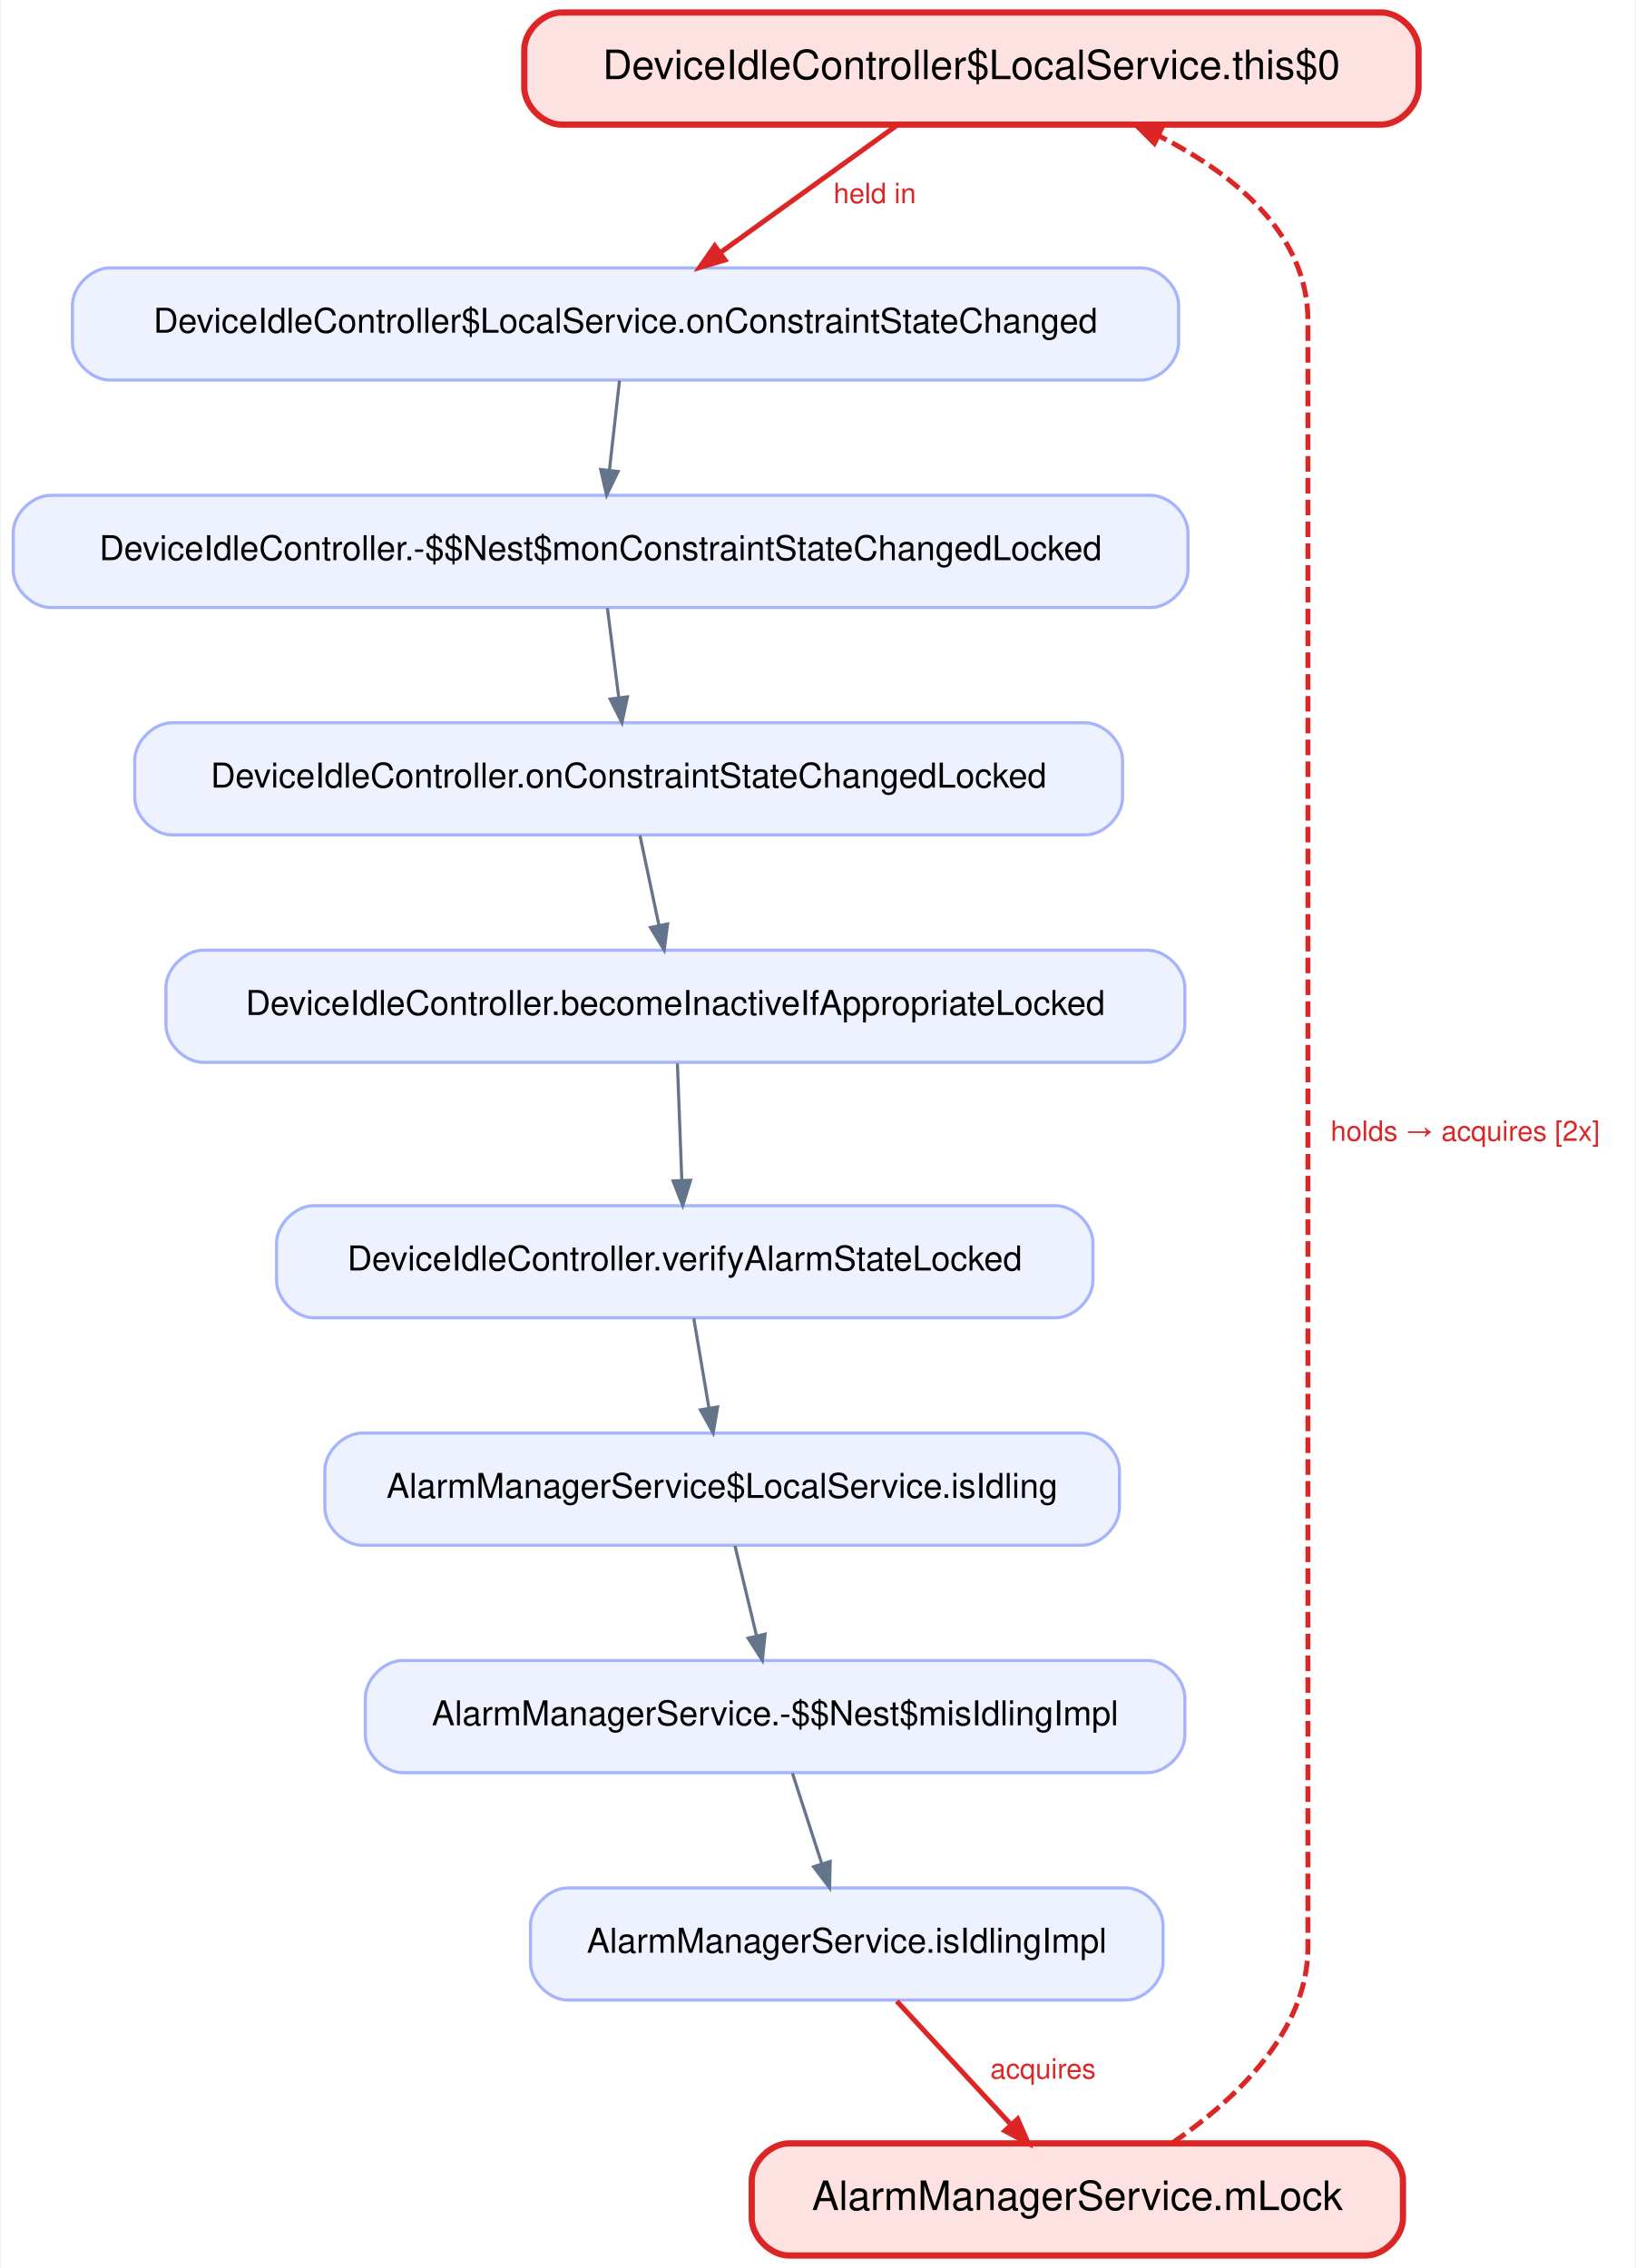
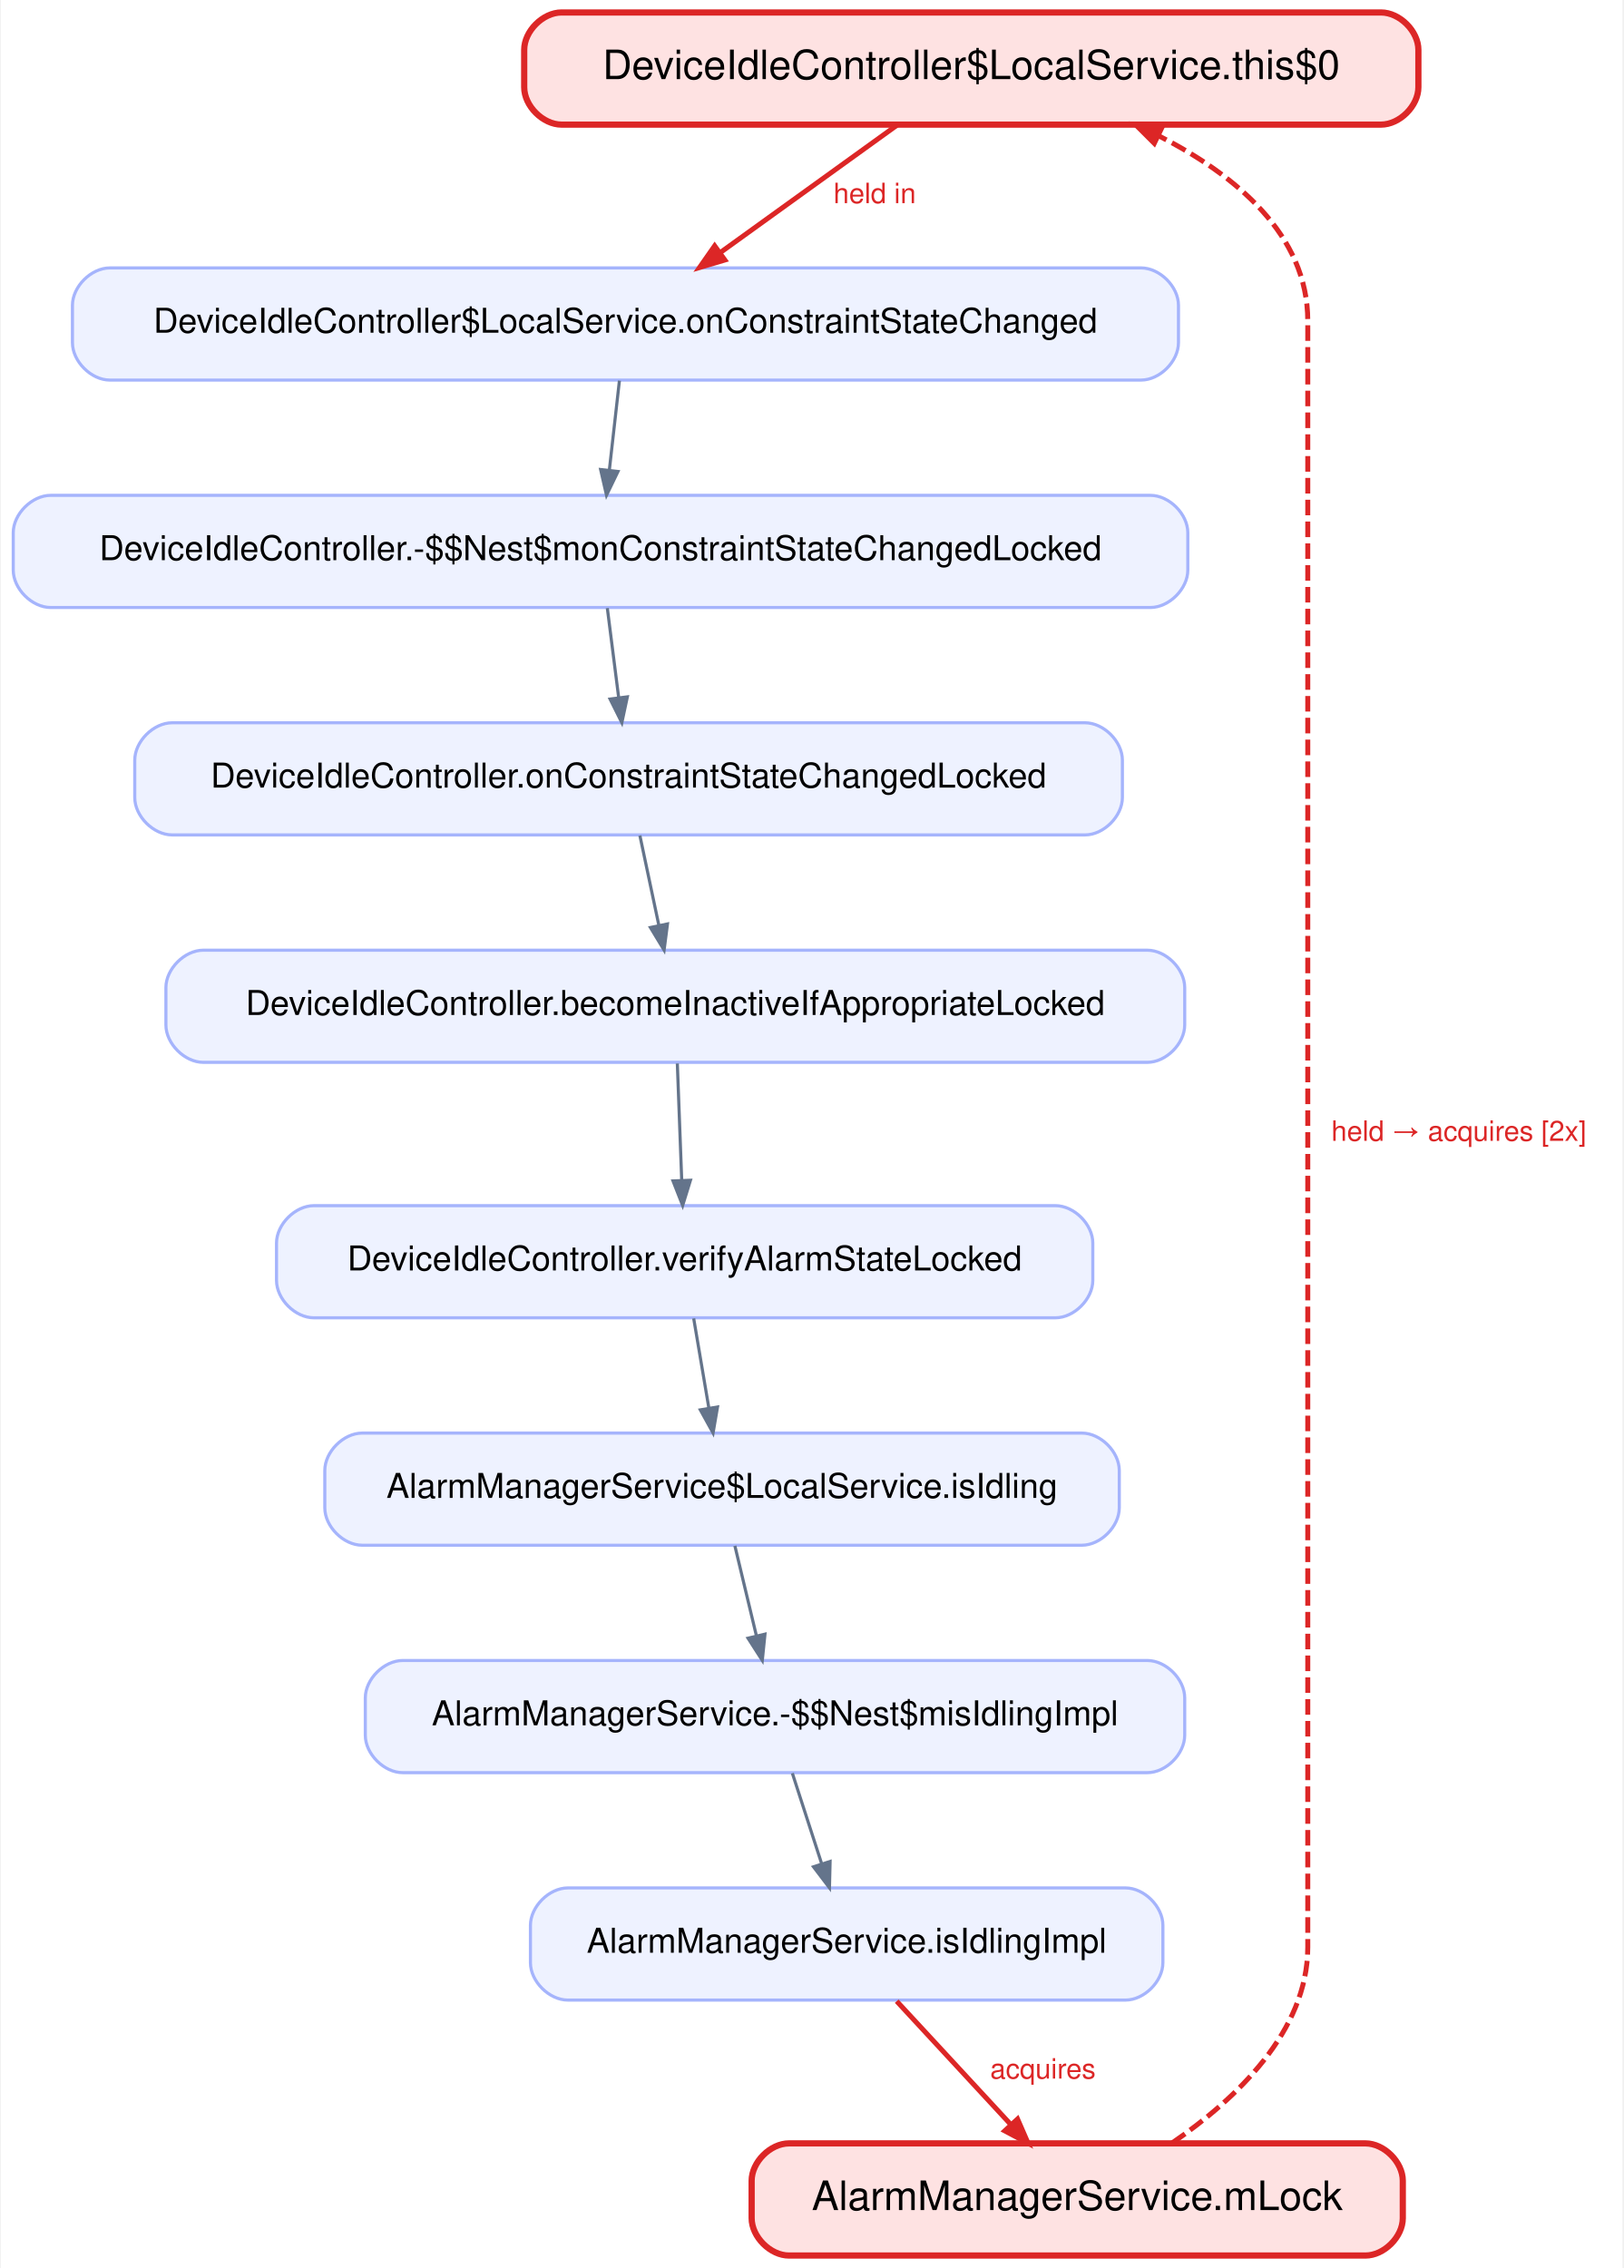
- <svg xmlns="http://www.w3.org/2000/svg" width="525pt" height="728pt" viewBox="0.00 0.00 524.50 728.00">
+ <svg xmlns="http://www.w3.org/2000/svg" width="521pt" height="728pt" viewBox="0.00 0.00 520.50 728.00">
  <g id="graph0" class="graph" transform="scale(1 1) rotate(0) translate(4 724)">
-     <polygon fill="white" stroke="transparent" points="-4,4 -4,-724 520.5,-724 520.5,4 -4,4" />
+     <polygon fill="white" stroke="transparent" points="-4,4 -4,-724 516.5,-724 516.5,4 -4,4" />
    <g id="node1" class="node">
      <path fill="#fee2e2" stroke="#dc2626" stroke-width="2" d="M439,-720C439,-720 176,-720 176,-720 170,-720 164,-714 164,-708 164,-708 164,-696 164,-696 164,-690 170,-684 176,-684 176,-684 439,-684 439,-684 445,-684 451,-690 451,-696 451,-696 451,-708 451,-708 451,-714 445,-720 439,-720" />
      <text text-anchor="middle" x="307.5" y="-698.6" font-family="Helvetica,sans-Serif" font-size="13.00">DeviceIdleController$LocalService.this$0</text>
    </g>
    <g id="node3" class="node">
      <path fill="#eef2ff" stroke="#a5b4fc" d="M362,-638C362,-638 31,-638 31,-638 25,-638 19,-632 19,-626 19,-626 19,-614 19,-614 19,-608 25,-602 31,-602 31,-602 362,-602 362,-602 368,-602 374,-608 374,-614 374,-614 374,-626 374,-626 374,-632 368,-638 362,-638" />
      <text text-anchor="middle" x="196.5" y="-617.2" font-family="Helvetica,sans-Serif" font-size="11.00">DeviceIdleController$LocalService.onConstraintStateChanged</text>
    </g>
    <g id="edge1" class="edge">
      <path fill="none" stroke="#dc2626" stroke-width="1.6" d="M283.69,-683.84C267.15,-671.92 244.98,-655.94 227.13,-643.07" />
      <polygon fill="#dc2626" stroke="#dc2626" stroke-width="1.6" points="228.4,-640.54 220.27,-638.13 225.13,-645.08 228.4,-640.54" />
      <text text-anchor="middle" x="276.5" y="-658.8" font-family="Helvetica,sans-Serif" font-size="9.00" fill="#dc2626"> held in</text>
    </g>
    <g id="node2" class="node">
      <path fill="#fee2e2" stroke="#dc2626" stroke-width="2" d="M434,-36C434,-36 249,-36 249,-36 243,-36 237,-30 237,-24 237,-24 237,-12 237,-12 237,-6 243,0 249,0 249,0 434,0 434,0 440,0 446,-6 446,-12 446,-12 446,-24 446,-24 446,-30 440,-36 434,-36" />
      <text text-anchor="middle" x="341.5" y="-14.6" font-family="Helvetica,sans-Serif" font-size="13.00">AlarmManagerService.mLock</text>
    </g>
    <g id="edge10" class="edge">
      <path fill="none" stroke="#dc2626" stroke-width="1.6" stroke-dasharray="5,2" d="M372.03,-36.19C392.41,-50.15 415.5,-71.94 415.5,-99 415.5,-621 415.5,-621 415.5,-621 415.5,-648.61 392.43,-667.79 367.61,-680.43" />
      <polygon fill="#dc2626" stroke="#dc2626" stroke-width="1.6" points="366.23,-677.99 360.23,-683.98 368.66,-683.03 366.23,-677.99" />
-       <text text-anchor="middle" x="466" y="-357.8" font-family="Helvetica,sans-Serif" font-size="9.00" fill="#dc2626"> holds → acquires [2x]</text>
+       <text text-anchor="middle" x="464" y="-357.8" font-family="Helvetica,sans-Serif" font-size="9.00" fill="#dc2626"> held → acquires [2x]</text>
    </g>
    <g id="node4" class="node">
      <path fill="#eef2ff" stroke="#a5b4fc" d="M365,-565C365,-565 12,-565 12,-565 6,-565 0,-559 0,-553 0,-553 0,-541 0,-541 0,-535 6,-529 12,-529 12,-529 365,-529 365,-529 371,-529 377,-535 377,-541 377,-541 377,-553 377,-553 377,-559 371,-565 365,-565" />
      <text text-anchor="middle" x="188.5" y="-544.2" font-family="Helvetica,sans-Serif" font-size="11.00">DeviceIdleController.-$$Nest$monConstraintStateChangedLocked</text>
    </g>
    <g id="edge2" class="edge">
      <path fill="none" stroke="#64748b" d="M194.56,-601.81C193.59,-593.18 192.39,-582.56 191.32,-573.03" />
      <polygon fill="#64748b" stroke="#64748b" points="194.1,-572.66 190.42,-565.03 188.53,-573.29 194.1,-572.66" />
    </g>
    <g id="node5" class="node">
      <path fill="#eef2ff" stroke="#a5b4fc" d="M344,-492C344,-492 51,-492 51,-492 45,-492 39,-486 39,-480 39,-480 39,-468 39,-468 39,-462 45,-456 51,-456 51,-456 344,-456 344,-456 350,-456 356,-462 356,-468 356,-468 356,-480 356,-480 356,-486 350,-492 344,-492" />
      <text text-anchor="middle" x="197.5" y="-471.2" font-family="Helvetica,sans-Serif" font-size="11.00">DeviceIdleController.onConstraintStateChangedLocked</text>
    </g>
    <g id="edge3" class="edge">
      <path fill="none" stroke="#64748b" d="M190.68,-528.81C191.77,-520.18 193.12,-509.56 194.33,-500.03" />
      <polygon fill="#64748b" stroke="#64748b" points="197.11,-500.32 195.34,-492.03 191.56,-499.61 197.11,-500.32" />
    </g>
    <g id="node6" class="node">
      <path fill="#eef2ff" stroke="#a5b4fc" d="M364,-419C364,-419 61,-419 61,-419 55,-419 49,-413 49,-407 49,-407 49,-395 49,-395 49,-389 55,-383 61,-383 61,-383 364,-383 364,-383 370,-383 376,-389 376,-395 376,-395 376,-407 376,-407 376,-413 370,-419 364,-419" />
      <text text-anchor="middle" x="212.5" y="-398.2" font-family="Helvetica,sans-Serif" font-size="11.00">DeviceIdleController.becomeInactiveIfAppropriateLocked</text>
    </g>
    <g id="edge4" class="edge">
      <path fill="none" stroke="#64748b" d="M201.13,-455.81C202.96,-447.18 205.2,-436.56 207.21,-427.03" />
      <polygon fill="#64748b" stroke="#64748b" points="209.99,-427.43 208.9,-419.03 204.51,-426.28 209.99,-427.43" />
    </g>
    <g id="node7" class="node">
      <path fill="#eef2ff" stroke="#a5b4fc" d="M334.5,-337C334.5,-337 96.5,-337 96.5,-337 90.5,-337 84.5,-331 84.5,-325 84.5,-325 84.5,-313 84.5,-313 84.5,-307 90.5,-301 96.5,-301 96.5,-301 334.5,-301 334.5,-301 340.5,-301 346.5,-307 346.5,-313 346.5,-313 346.5,-325 346.5,-325 346.5,-331 340.5,-337 334.5,-337" />
      <text text-anchor="middle" x="215.5" y="-316.2" font-family="Helvetica,sans-Serif" font-size="11.00">DeviceIdleController.verifyAlarmStateLocked</text>
    </g>
    <g id="edge5" class="edge">
      <path fill="none" stroke="#64748b" d="M213.15,-382.64C213.56,-371.66 214.1,-357.29 214.56,-345.09" />
      <polygon fill="#64748b" stroke="#64748b" points="217.36,-345.15 214.86,-337.05 211.76,-344.94 217.36,-345.15" />
    </g>
    <g id="node8" class="node">
      <path fill="#eef2ff" stroke="#a5b4fc" d="M343,-264C343,-264 112,-264 112,-264 106,-264 100,-258 100,-252 100,-252 100,-240 100,-240 100,-234 106,-228 112,-228 112,-228 343,-228 343,-228 349,-228 355,-234 355,-240 355,-240 355,-252 355,-252 355,-258 349,-264 343,-264" />
      <text text-anchor="middle" x="227.5" y="-243.2" font-family="Helvetica,sans-Serif" font-size="11.00">AlarmManagerService$LocalService.isIdling</text>
    </g>
    <g id="edge6" class="edge">
      <path fill="none" stroke="#64748b" d="M218.4,-300.81C219.86,-292.18 221.66,-281.56 223.27,-272.03" />
      <polygon fill="#64748b" stroke="#64748b" points="226.05,-272.38 224.62,-264.03 220.53,-271.45 226.05,-272.38" />
    </g>
    <g id="node9" class="node">
      <path fill="#eef2ff" stroke="#a5b4fc" d="M364,-191C364,-191 125,-191 125,-191 119,-191 113,-185 113,-179 113,-179 113,-167 113,-167 113,-161 119,-155 125,-155 125,-155 364,-155 364,-155 370,-155 376,-161 376,-167 376,-167 376,-179 376,-179 376,-185 370,-191 364,-191" />
      <text text-anchor="middle" x="244.5" y="-170.2" font-family="Helvetica,sans-Serif" font-size="11.00">AlarmManagerService.-$$Nest$misIdlingImpl</text>
    </g>
    <g id="edge7" class="edge">
      <path fill="none" stroke="#64748b" d="M231.62,-227.81C233.68,-219.18 236.23,-208.56 238.51,-199.03" />
      <polygon fill="#64748b" stroke="#64748b" points="241.28,-199.46 240.42,-191.03 235.84,-198.16 241.28,-199.46" />
    </g>
    <g id="node10" class="node">
      <path fill="#eef2ff" stroke="#a5b4fc" d="M357,-118C357,-118 178,-118 178,-118 172,-118 166,-112 166,-106 166,-106 166,-94 166,-94 166,-88 172,-82 178,-82 178,-82 357,-82 357,-82 363,-82 369,-88 369,-94 369,-94 369,-106 369,-106 369,-112 363,-118 357,-118" />
      <text text-anchor="middle" x="267.5" y="-97.2" font-family="Helvetica,sans-Serif" font-size="11.00">AlarmManagerService.isIdlingImpl</text>
    </g>
    <g id="edge8" class="edge">
      <path fill="none" stroke="#64748b" d="M250.07,-154.81C252.89,-146.09 256.38,-135.34 259.48,-125.75" />
      <polygon fill="#64748b" stroke="#64748b" points="262.18,-126.5 261.98,-118.03 256.85,-124.78 262.18,-126.5" />
    </g>
    <g id="edge9" class="edge">
      <path fill="none" stroke="#dc2626" stroke-width="1.6" d="M283.56,-81.64C294.3,-70.03 308.55,-54.63 320.23,-42" />
      <polygon fill="#dc2626" stroke="#dc2626" stroke-width="1.6" points="322.35,-43.82 325.73,-36.05 318.24,-40.02 322.35,-43.82" />
      <text text-anchor="middle" x="330.5" y="-56.8" font-family="Helvetica,sans-Serif" font-size="9.00" fill="#dc2626"> acquires</text>
    </g>
  </g>
</svg>
